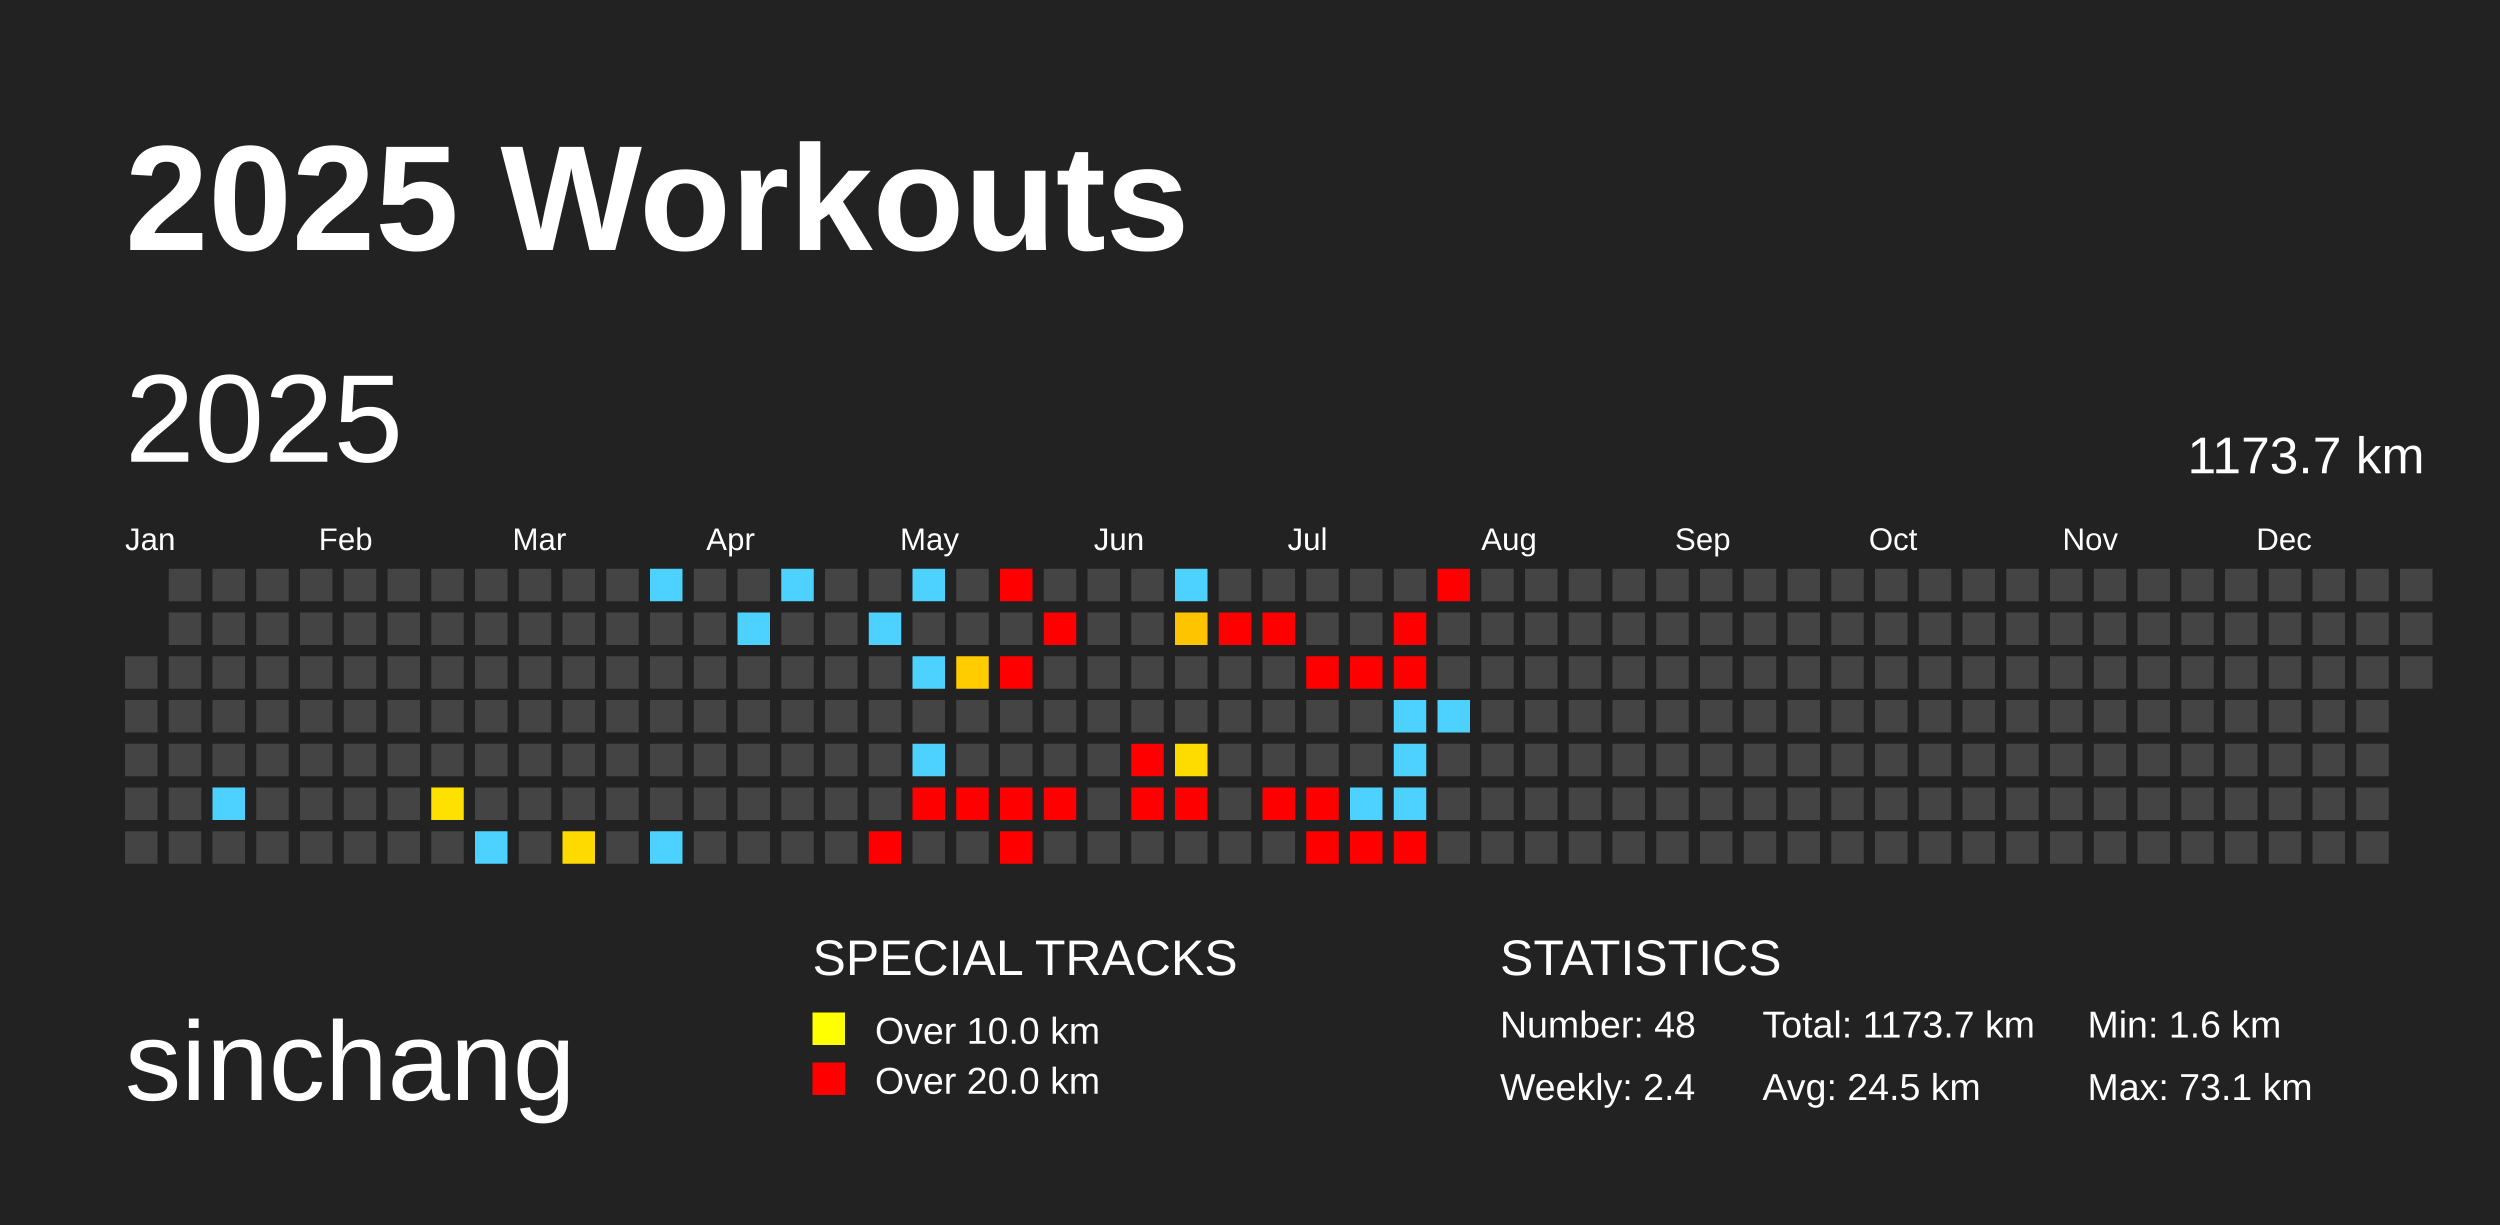
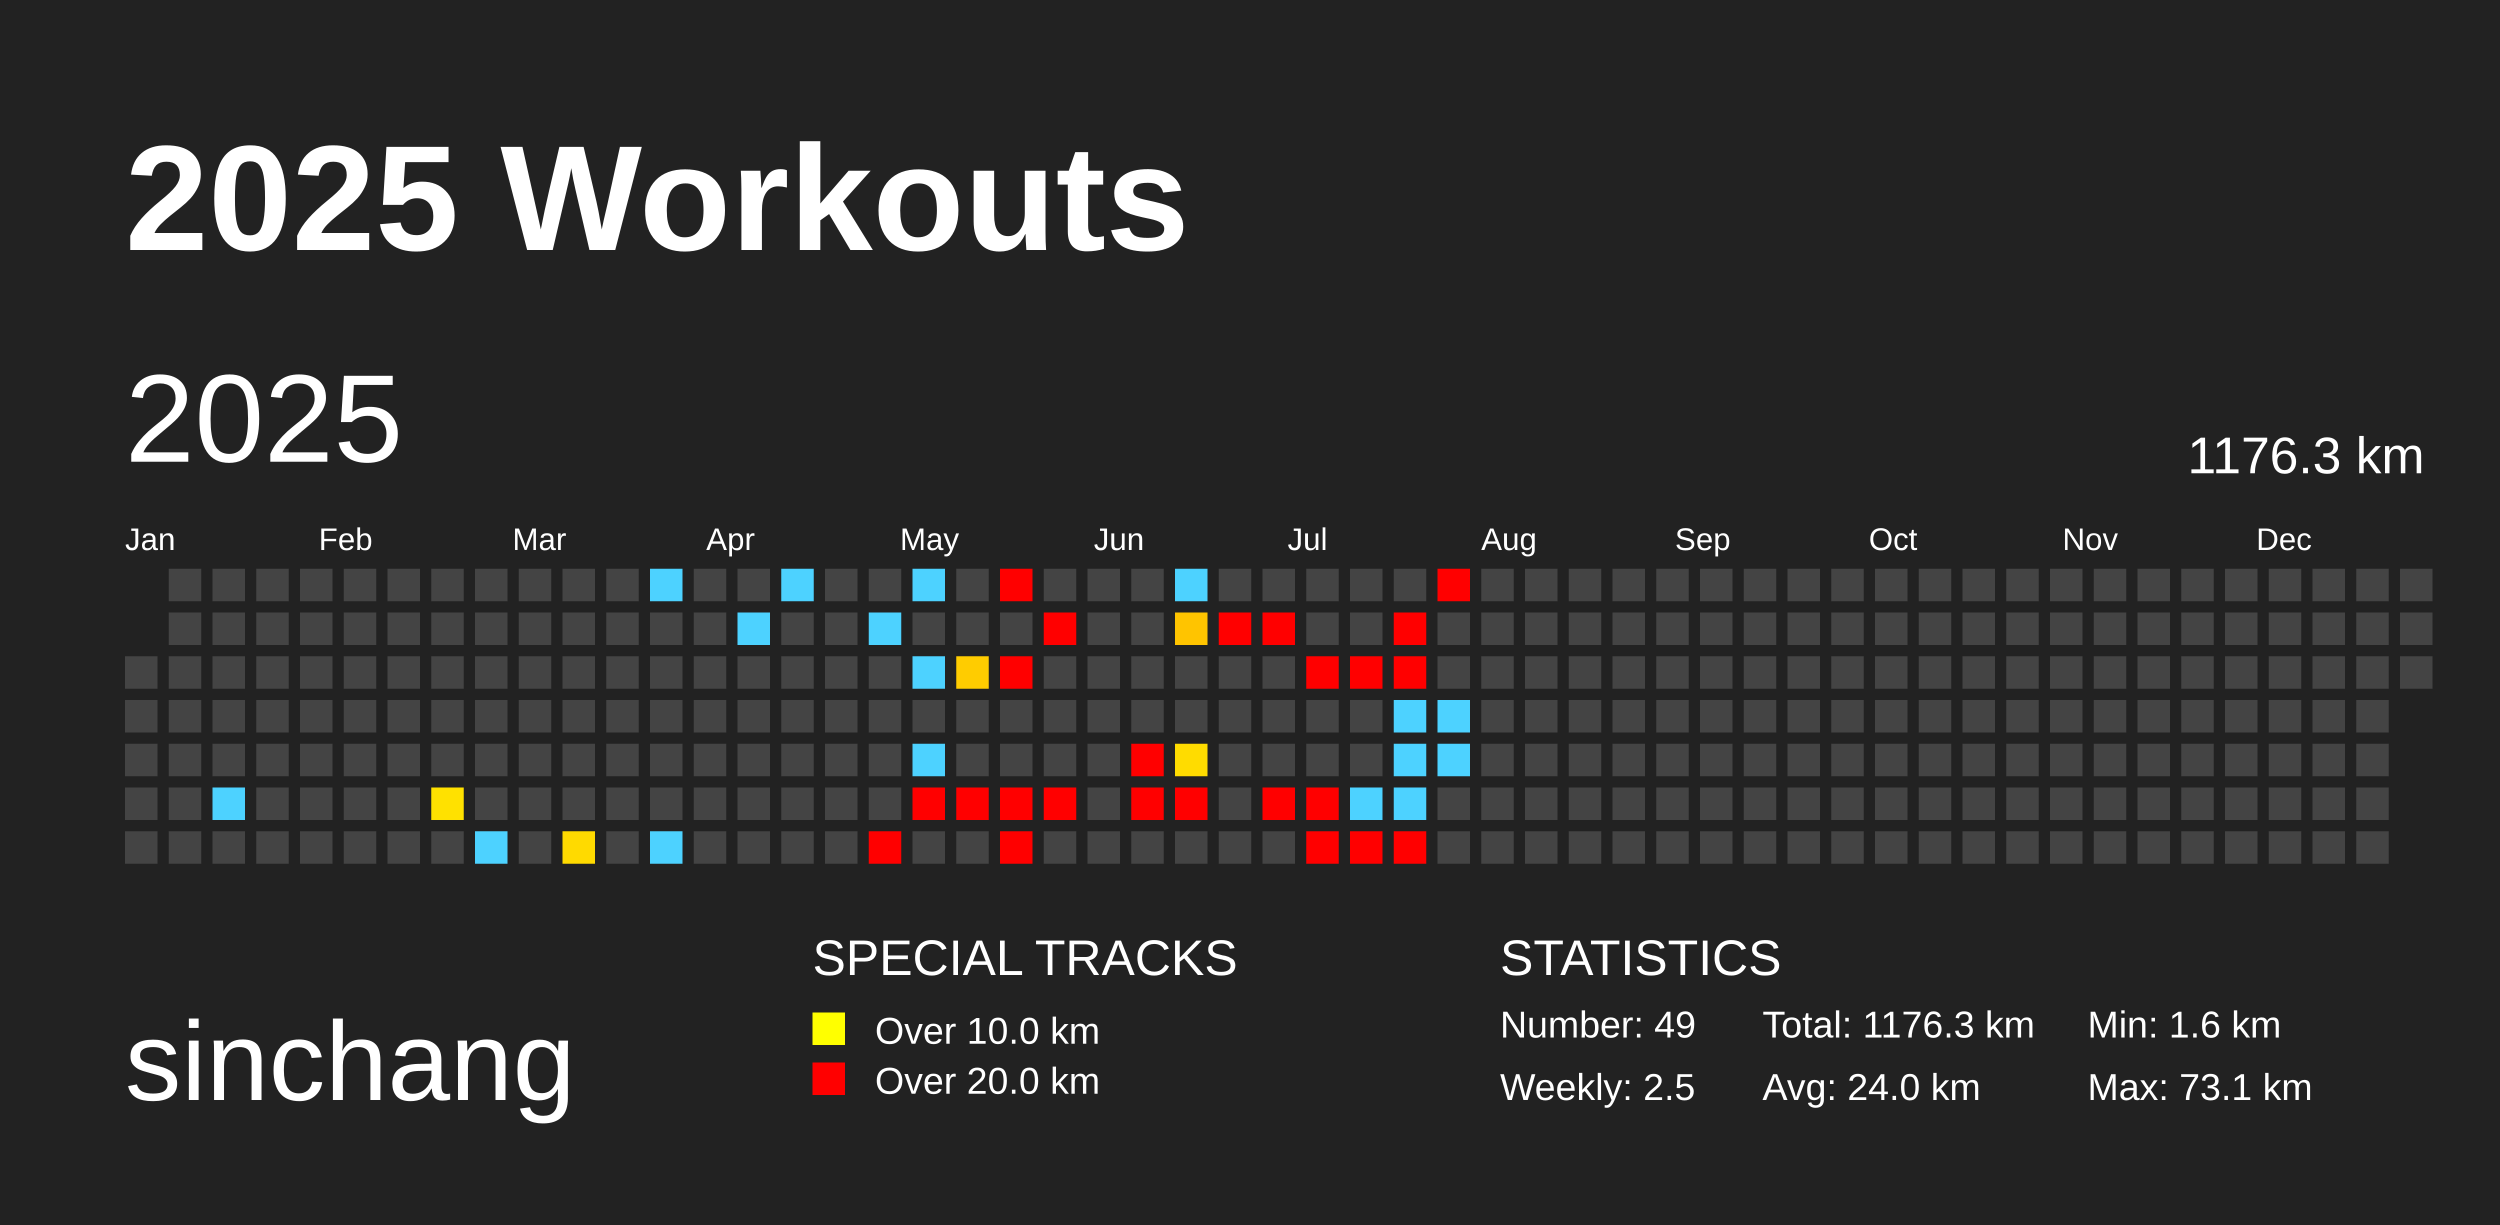
<svg xmlns="http://www.w3.org/2000/svg" baseProfile="full" height="98mm" version="1.1" viewBox="0,0,200,98" width="200mm">
  <defs />
  <rect fill="#222222" height="98" width="200" x="0" y="0" />
  <text fill="#FFFFFF" style="font-size:12px; font-family:Arial; font-weight:bold;" x="10" y="20">2025 Workouts</text>
  <text fill="#FFFFFF" style="font-size:9px; font-family:Arial" x="10" y="88">sinchang</text>
  <text fill="#FFFFFF" style="font-size:4px; font-family:Arial" x="65" y="78">SPECIAL TRACKS</text>
  <rect fill="yellow" height="2.6" width="2.6" x="65" y="81" />
  <text fill="#FFFFFF" style="font-size:3px; font-family:Arial" x="70" y="83.5">Over 10.0 km</text>
  <rect fill="red" height="2.6" width="2.6" x="65" y="85" />
  <text fill="#FFFFFF" style="font-size:3px; font-family:Arial" x="70" y="87.5">Over 20.0 km</text>
  <text fill="#FFFFFF" style="font-size:4px; font-family:Arial" x="120" y="78">STATISTICS</text>
-   <text fill="#FFFFFF" style="font-size:3px; font-family:Arial" x="120" y="83">Number: 48</text>
-   <text fill="#FFFFFF" style="font-size:3px; font-family:Arial" x="120" y="88">Weekly: 2.4</text>
-   <text fill="#FFFFFF" style="font-size:3px; font-family:Arial" x="141" y="83">Total: 1173.7 km</text>
-   <text fill="#FFFFFF" style="font-size:3px; font-family:Arial" x="141" y="88">Avg: 24.5 km</text>
+   <text fill="#FFFFFF" style="font-size:3px; font-family:Arial" x="120" y="83">Number: 49</text>
+   <text fill="#FFFFFF" style="font-size:3px; font-family:Arial" x="120" y="88">Weekly: 2.5</text>
+   <text fill="#FFFFFF" style="font-size:3px; font-family:Arial" x="141" y="83">Total: 1176.3 km</text>
+   <text fill="#FFFFFF" style="font-size:3px; font-family:Arial" x="141" y="88">Avg: 24.0 km</text>
  <text fill="#FFFFFF" style="font-size:3px; font-family:Arial" x="167" y="83">Min: 1.6 km</text>
  <text fill="#FFFFFF" style="font-size:3px; font-family:Arial" x="167" y="88">Max: 73.1 km</text>
  <text dominant-baseline="hanging" fill="#FFFFFF" style="font-size:10.0px; font-family:Arial;" x="10" y="30">2025</text>
-   <text dominant-baseline="hanging" fill="#FFFFFF" style="font-size:4.125px; font-family:Arial;" x="175" y="35">1173.7 km</text>
+   <text dominant-baseline="hanging" fill="#FFFFFF" style="font-size:4.125px; font-family:Arial;" x="175" y="35">1176.3 km</text>
  <text fill="#FFFFFF" style="font-size:2.5px; font-family:Arial" x="10.0" y="44">Jan</text>
  <text fill="#FFFFFF" style="font-size:2.5px; font-family:Arial" x="25.5" y="44">Feb</text>
  <text fill="#FFFFFF" style="font-size:2.5px; font-family:Arial" x="41.0" y="44">Mar</text>
  <text fill="#FFFFFF" style="font-size:2.5px; font-family:Arial" x="56.5" y="44">Apr</text>
  <text fill="#FFFFFF" style="font-size:2.5px; font-family:Arial" x="72.0" y="44">May</text>
  <text fill="#FFFFFF" style="font-size:2.5px; font-family:Arial" x="87.5" y="44">Jun</text>
  <text fill="#FFFFFF" style="font-size:2.5px; font-family:Arial" x="103.0" y="44">Jul</text>
  <text fill="#FFFFFF" style="font-size:2.5px; font-family:Arial" x="118.5" y="44">Aug</text>
  <text fill="#FFFFFF" style="font-size:2.5px; font-family:Arial" x="134.0" y="44">Sep</text>
  <text fill="#FFFFFF" style="font-size:2.5px; font-family:Arial" x="149.5" y="44">Oct</text>
  <text fill="#FFFFFF" style="font-size:2.5px; font-family:Arial" x="165.0" y="44">Nov</text>
  <text fill="#FFFFFF" style="font-size:2.5px; font-family:Arial" x="180.5" y="44">Dec</text>
  <rect fill="#444444" height="2.6" width="2.6" x="10.0" y="52.5" />
  <rect fill="#444444" height="2.6" width="2.6" x="10.0" y="56.0" />
  <rect fill="#444444" height="2.6" width="2.6" x="10.0" y="59.5" />
  <rect fill="#444444" height="2.6" width="2.6" x="10.0" y="63.0" />
  <rect fill="#444444" height="2.6" width="2.6" x="10.0" y="66.5" />
  <rect fill="#444444" height="2.6" width="2.6" x="13.5" y="45.5" />
  <rect fill="#444444" height="2.6" width="2.6" x="13.5" y="49.0" />
  <rect fill="#444444" height="2.6" width="2.6" x="13.5" y="52.5" />
  <rect fill="#444444" height="2.6" width="2.6" x="13.5" y="56.0" />
  <rect fill="#444444" height="2.6" width="2.6" x="13.5" y="59.5" />
  <rect fill="#444444" height="2.6" width="2.6" x="13.5" y="63.0" />
  <rect fill="#444444" height="2.6" width="2.6" x="13.5" y="66.5" />
  <rect fill="#444444" height="2.6" width="2.6" x="17.0" y="45.5" />
  <rect fill="#444444" height="2.6" width="2.6" x="17.0" y="49.0" />
  <rect fill="#444444" height="2.6" width="2.6" x="17.0" y="52.5" />
  <rect fill="#444444" height="2.6" width="2.6" x="17.0" y="56.0" />
  <rect fill="#444444" height="2.6" width="2.6" x="17.0" y="59.5" />
  <rect fill="#4dd2ff" height="2.6" width="2.6" x="17.0" y="63.0" />
  <rect fill="#444444" height="2.6" width="2.6" x="17.0" y="66.5" />
  <rect fill="#444444" height="2.6" width="2.6" x="20.5" y="45.5" />
  <rect fill="#444444" height="2.6" width="2.6" x="20.5" y="49.0" />
  <rect fill="#444444" height="2.6" width="2.6" x="20.5" y="52.5" />
  <rect fill="#444444" height="2.6" width="2.6" x="20.5" y="56.0" />
  <rect fill="#444444" height="2.6" width="2.6" x="20.5" y="59.5" />
  <rect fill="#444444" height="2.6" width="2.6" x="20.5" y="63.0" />
  <rect fill="#444444" height="2.6" width="2.6" x="20.5" y="66.5" />
  <rect fill="#444444" height="2.6" width="2.6" x="24.0" y="45.5" />
  <rect fill="#444444" height="2.6" width="2.6" x="24.0" y="49.0" />
  <rect fill="#444444" height="2.6" width="2.6" x="24.0" y="52.5" />
  <rect fill="#444444" height="2.6" width="2.6" x="24.0" y="56.0" />
  <rect fill="#444444" height="2.6" width="2.6" x="24.0" y="59.5" />
  <rect fill="#444444" height="2.6" width="2.6" x="24.0" y="63.0" />
  <rect fill="#444444" height="2.6" width="2.6" x="24.0" y="66.5" />
  <rect fill="#444444" height="2.6" width="2.6" x="27.5" y="45.5" />
  <rect fill="#444444" height="2.6" width="2.6" x="27.5" y="49.0" />
  <rect fill="#444444" height="2.6" width="2.6" x="27.5" y="52.5" />
  <rect fill="#444444" height="2.6" width="2.6" x="27.5" y="56.0" />
  <rect fill="#444444" height="2.6" width="2.6" x="27.5" y="59.5" />
  <rect fill="#444444" height="2.6" width="2.6" x="27.5" y="63.0" />
  <rect fill="#444444" height="2.6" width="2.6" x="27.5" y="66.5" />
  <rect fill="#444444" height="2.6" width="2.6" x="31.0" y="45.5" />
  <rect fill="#444444" height="2.6" width="2.6" x="31.0" y="49.0" />
  <rect fill="#444444" height="2.6" width="2.6" x="31.0" y="52.5" />
  <rect fill="#444444" height="2.6" width="2.6" x="31.0" y="56.0" />
  <rect fill="#444444" height="2.6" width="2.6" x="31.0" y="59.5" />
  <rect fill="#444444" height="2.6" width="2.6" x="31.0" y="63.0" />
  <rect fill="#444444" height="2.6" width="2.6" x="31.0" y="66.5" />
  <rect fill="#444444" height="2.6" width="2.6" x="34.5" y="45.5" />
  <rect fill="#444444" height="2.6" width="2.6" x="34.5" y="49.0" />
  <rect fill="#444444" height="2.6" width="2.6" x="34.5" y="52.5" />
  <rect fill="#444444" height="2.6" width="2.6" x="34.5" y="56.0" />
  <rect fill="#444444" height="2.6" width="2.6" x="34.5" y="59.5" />
  <rect fill="#ffe100" height="2.6" width="2.6" x="34.5" y="63.0" />
  <rect fill="#444444" height="2.6" width="2.6" x="34.5" y="66.5" />
  <rect fill="#444444" height="2.6" width="2.6" x="38.0" y="45.5" />
  <rect fill="#444444" height="2.6" width="2.6" x="38.0" y="49.0" />
  <rect fill="#444444" height="2.6" width="2.6" x="38.0" y="52.5" />
  <rect fill="#444444" height="2.6" width="2.6" x="38.0" y="56.0" />
  <rect fill="#444444" height="2.6" width="2.6" x="38.0" y="59.5" />
  <rect fill="#444444" height="2.6" width="2.6" x="38.0" y="63.0" />
  <rect fill="#4dd2ff" height="2.6" width="2.6" x="38.0" y="66.5" />
  <rect fill="#444444" height="2.6" width="2.6" x="41.5" y="45.5" />
  <rect fill="#444444" height="2.6" width="2.6" x="41.5" y="49.0" />
  <rect fill="#444444" height="2.6" width="2.6" x="41.5" y="52.5" />
  <rect fill="#444444" height="2.6" width="2.6" x="41.5" y="56.0" />
  <rect fill="#444444" height="2.6" width="2.6" x="41.5" y="59.5" />
  <rect fill="#444444" height="2.6" width="2.6" x="41.5" y="63.0" />
  <rect fill="#444444" height="2.6" width="2.6" x="41.5" y="66.5" />
  <rect fill="#444444" height="2.6" width="2.6" x="45.0" y="45.5" />
  <rect fill="#444444" height="2.6" width="2.6" x="45.0" y="49.0" />
  <rect fill="#444444" height="2.6" width="2.6" x="45.0" y="52.5" />
  <rect fill="#444444" height="2.6" width="2.6" x="45.0" y="56.0" />
  <rect fill="#444444" height="2.6" width="2.6" x="45.0" y="59.5" />
  <rect fill="#444444" height="2.6" width="2.6" x="45.0" y="63.0" />
  <rect fill="#ffda00" height="2.6" width="2.6" x="45.0" y="66.5" />
  <rect fill="#444444" height="2.6" width="2.6" x="48.5" y="45.5" />
  <rect fill="#444444" height="2.6" width="2.6" x="48.5" y="49.0" />
  <rect fill="#444444" height="2.6" width="2.6" x="48.5" y="52.5" />
  <rect fill="#444444" height="2.6" width="2.6" x="48.5" y="56.0" />
  <rect fill="#444444" height="2.6" width="2.6" x="48.5" y="59.5" />
  <rect fill="#444444" height="2.6" width="2.6" x="48.5" y="63.0" />
  <rect fill="#444444" height="2.6" width="2.6" x="48.5" y="66.5" />
  <rect fill="#4dd2ff" height="2.6" width="2.6" x="52.0" y="45.5" />
  <rect fill="#444444" height="2.6" width="2.6" x="52.0" y="49.0" />
  <rect fill="#444444" height="2.6" width="2.6" x="52.0" y="52.5" />
  <rect fill="#444444" height="2.6" width="2.6" x="52.0" y="56.0" />
  <rect fill="#444444" height="2.6" width="2.6" x="52.0" y="59.5" />
  <rect fill="#444444" height="2.6" width="2.6" x="52.0" y="63.0" />
  <rect fill="#4dd2ff" height="2.6" width="2.6" x="52.0" y="66.5" />
  <rect fill="#444444" height="2.6" width="2.6" x="55.5" y="45.5" />
  <rect fill="#444444" height="2.6" width="2.6" x="55.5" y="49.0" />
  <rect fill="#444444" height="2.6" width="2.6" x="55.5" y="52.5" />
  <rect fill="#444444" height="2.6" width="2.6" x="55.5" y="56.0" />
  <rect fill="#444444" height="2.6" width="2.6" x="55.5" y="59.5" />
  <rect fill="#444444" height="2.6" width="2.6" x="55.5" y="63.0" />
  <rect fill="#444444" height="2.6" width="2.6" x="55.5" y="66.5" />
  <rect fill="#444444" height="2.6" width="2.6" x="59.0" y="45.5" />
  <rect fill="#4dd2ff" height="2.6" width="2.6" x="59.0" y="49.0" />
  <rect fill="#444444" height="2.6" width="2.6" x="59.0" y="52.5" />
  <rect fill="#444444" height="2.6" width="2.6" x="59.0" y="56.0" />
  <rect fill="#444444" height="2.6" width="2.6" x="59.0" y="59.5" />
  <rect fill="#444444" height="2.6" width="2.6" x="59.0" y="63.0" />
  <rect fill="#444444" height="2.6" width="2.6" x="59.0" y="66.5" />
  <rect fill="#4dd2ff" height="2.6" width="2.6" x="62.5" y="45.5" />
  <rect fill="#444444" height="2.6" width="2.6" x="62.5" y="49.0" />
  <rect fill="#444444" height="2.6" width="2.6" x="62.5" y="52.5" />
  <rect fill="#444444" height="2.6" width="2.6" x="62.5" y="56.0" />
  <rect fill="#444444" height="2.6" width="2.6" x="62.5" y="59.5" />
  <rect fill="#444444" height="2.6" width="2.6" x="62.5" y="63.0" />
  <rect fill="#444444" height="2.6" width="2.6" x="62.5" y="66.5" />
  <rect fill="#444444" height="2.6" width="2.6" x="66.0" y="45.5" />
  <rect fill="#444444" height="2.6" width="2.6" x="66.0" y="49.0" />
  <rect fill="#444444" height="2.6" width="2.6" x="66.0" y="52.5" />
  <rect fill="#444444" height="2.6" width="2.6" x="66.0" y="56.0" />
  <rect fill="#444444" height="2.6" width="2.6" x="66.0" y="59.5" />
  <rect fill="#444444" height="2.6" width="2.6" x="66.0" y="63.0" />
  <rect fill="#444444" height="2.6" width="2.6" x="66.0" y="66.5" />
  <rect fill="#444444" height="2.6" width="2.6" x="69.5" y="45.5" />
  <rect fill="#4dd2ff" height="2.6" width="2.6" x="69.5" y="49.0" />
  <rect fill="#444444" height="2.6" width="2.6" x="69.5" y="52.5" />
  <rect fill="#444444" height="2.6" width="2.6" x="69.5" y="56.0" />
  <rect fill="#444444" height="2.6" width="2.6" x="69.5" y="59.5" />
  <rect fill="#444444" height="2.6" width="2.6" x="69.5" y="63.0" />
  <rect fill="red" height="2.6" width="2.6" x="69.5" y="66.5" />
  <rect fill="#4dd2ff" height="2.6" width="2.6" x="73.0" y="45.5" />
  <rect fill="#444444" height="2.6" width="2.6" x="73.0" y="49.0" />
  <rect fill="#4dd2ff" height="2.6" width="2.6" x="73.0" y="52.5" />
  <rect fill="#444444" height="2.6" width="2.6" x="73.0" y="56.0" />
  <rect fill="#4dd2ff" height="2.6" width="2.6" x="73.0" y="59.5" />
  <rect fill="red" height="2.6" width="2.6" x="73.0" y="63.0" />
  <rect fill="#444444" height="2.6" width="2.6" x="73.0" y="66.5" />
  <rect fill="#444444" height="2.6" width="2.6" x="76.5" y="45.5" />
  <rect fill="#444444" height="2.6" width="2.6" x="76.5" y="49.0" />
  <rect fill="#ffcc00" height="2.6" width="2.6" x="76.5" y="52.5" />
  <rect fill="#444444" height="2.6" width="2.6" x="76.5" y="56.0" />
  <rect fill="#444444" height="2.6" width="2.6" x="76.5" y="59.5" />
  <rect fill="red" height="2.6" width="2.6" x="76.5" y="63.0" />
  <rect fill="#444444" height="2.6" width="2.6" x="76.5" y="66.5" />
  <rect fill="red" height="2.6" width="2.6" x="80.0" y="45.5" />
  <rect fill="#444444" height="2.6" width="2.6" x="80.0" y="49.0" />
  <rect fill="red" height="2.6" width="2.6" x="80.0" y="52.5" />
  <rect fill="#444444" height="2.6" width="2.6" x="80.0" y="56.0" />
  <rect fill="#444444" height="2.6" width="2.6" x="80.0" y="59.5" />
  <rect fill="red" height="2.6" width="2.6" x="80.0" y="63.0" />
  <rect fill="red" height="2.6" width="2.6" x="80.0" y="66.5" />
  <rect fill="#444444" height="2.6" width="2.6" x="83.5" y="45.5" />
  <rect fill="red" height="2.6" width="2.6" x="83.5" y="49.0" />
  <rect fill="#444444" height="2.6" width="2.6" x="83.5" y="52.5" />
  <rect fill="#444444" height="2.6" width="2.6" x="83.5" y="56.0" />
  <rect fill="#444444" height="2.6" width="2.6" x="83.5" y="59.5" />
  <rect fill="red" height="2.6" width="2.6" x="83.5" y="63.0" />
  <rect fill="#444444" height="2.6" width="2.6" x="83.5" y="66.5" />
  <rect fill="#444444" height="2.6" width="2.6" x="87.0" y="45.5" />
  <rect fill="#444444" height="2.6" width="2.6" x="87.0" y="49.0" />
  <rect fill="#444444" height="2.6" width="2.6" x="87.0" y="52.5" />
  <rect fill="#444444" height="2.6" width="2.6" x="87.0" y="56.0" />
  <rect fill="#444444" height="2.6" width="2.6" x="87.0" y="59.5" />
  <rect fill="#444444" height="2.6" width="2.6" x="87.0" y="63.0" />
  <rect fill="#444444" height="2.6" width="2.6" x="87.0" y="66.5" />
  <rect fill="#444444" height="2.6" width="2.6" x="90.5" y="45.5" />
  <rect fill="#444444" height="2.6" width="2.6" x="90.5" y="49.0" />
  <rect fill="#444444" height="2.6" width="2.6" x="90.5" y="52.5" />
  <rect fill="#444444" height="2.6" width="2.6" x="90.5" y="56.0" />
  <rect fill="red" height="2.6" width="2.6" x="90.5" y="59.5" />
  <rect fill="red" height="2.6" width="2.6" x="90.5" y="63.0" />
  <rect fill="#444444" height="2.6" width="2.6" x="90.5" y="66.5" />
  <rect fill="#4dd2ff" height="2.6" width="2.6" x="94.0" y="45.5" />
  <rect fill="#ffc400" height="2.6" width="2.6" x="94.0" y="49.0" />
  <rect fill="#444444" height="2.6" width="2.6" x="94.0" y="52.5" />
  <rect fill="#444444" height="2.6" width="2.6" x="94.0" y="56.0" />
  <rect fill="#ffdc00" height="2.6" width="2.6" x="94.0" y="59.5" />
  <rect fill="red" height="2.6" width="2.6" x="94.0" y="63.0" />
  <rect fill="#444444" height="2.6" width="2.6" x="94.0" y="66.5" />
  <rect fill="#444444" height="2.6" width="2.6" x="97.5" y="45.5" />
  <rect fill="red" height="2.6" width="2.6" x="97.5" y="49.0" />
  <rect fill="#444444" height="2.6" width="2.6" x="97.5" y="52.5" />
  <rect fill="#444444" height="2.6" width="2.6" x="97.5" y="56.0" />
  <rect fill="#444444" height="2.6" width="2.6" x="97.5" y="59.5" />
  <rect fill="#444444" height="2.6" width="2.6" x="97.5" y="63.0" />
  <rect fill="#444444" height="2.6" width="2.6" x="97.5" y="66.5" />
  <rect fill="#444444" height="2.6" width="2.6" x="101.0" y="45.5" />
  <rect fill="red" height="2.6" width="2.6" x="101.0" y="49.0" />
  <rect fill="#444444" height="2.6" width="2.6" x="101.0" y="52.5" />
  <rect fill="#444444" height="2.6" width="2.6" x="101.0" y="56.0" />
  <rect fill="#444444" height="2.6" width="2.6" x="101.0" y="59.5" />
  <rect fill="red" height="2.6" width="2.6" x="101.0" y="63.0" />
  <rect fill="#444444" height="2.6" width="2.6" x="101.0" y="66.5" />
  <rect fill="#444444" height="2.6" width="2.6" x="104.5" y="45.5" />
  <rect fill="#444444" height="2.6" width="2.6" x="104.5" y="49.0" />
  <rect fill="red" height="2.6" width="2.6" x="104.5" y="52.5" />
  <rect fill="#444444" height="2.6" width="2.6" x="104.5" y="56.0" />
  <rect fill="#444444" height="2.6" width="2.6" x="104.5" y="59.5" />
  <rect fill="red" height="2.6" width="2.6" x="104.5" y="63.0" />
  <rect fill="red" height="2.6" width="2.6" x="104.5" y="66.5" />
  <rect fill="#444444" height="2.6" width="2.6" x="108.0" y="45.5" />
  <rect fill="#444444" height="2.6" width="2.6" x="108.0" y="49.0" />
  <rect fill="red" height="2.6" width="2.6" x="108.0" y="52.5" />
  <rect fill="#444444" height="2.6" width="2.6" x="108.0" y="56.0" />
  <rect fill="#444444" height="2.6" width="2.6" x="108.0" y="59.5" />
  <rect fill="#4dd2ff" height="2.6" width="2.6" x="108.0" y="63.0" />
  <rect fill="red" height="2.6" width="2.6" x="108.0" y="66.5" />
  <rect fill="#444444" height="2.6" width="2.6" x="111.5" y="45.5" />
  <rect fill="red" height="2.6" width="2.6" x="111.5" y="49.0" />
  <rect fill="red" height="2.6" width="2.6" x="111.5" y="52.5" />
  <rect fill="#4dd2ff" height="2.6" width="2.6" x="111.5" y="56.0" />
  <rect fill="#4dd2ff" height="2.6" width="2.6" x="111.5" y="59.5" />
  <rect fill="#4dd2ff" height="2.6" width="2.6" x="111.5" y="63.0" />
  <rect fill="red" height="2.6" width="2.6" x="111.5" y="66.5" />
  <rect fill="red" height="2.6" width="2.6" x="115.0" y="45.5" />
  <rect fill="#444444" height="2.6" width="2.6" x="115.0" y="49.0" />
  <rect fill="#444444" height="2.6" width="2.6" x="115.0" y="52.5" />
  <rect fill="#4dd2ff" height="2.6" width="2.6" x="115.0" y="56.0" />
-   <rect fill="#444444" height="2.6" width="2.6" x="115.0" y="59.5" />
+   <rect fill="#4dd2ff" height="2.6" width="2.6" x="115.0" y="59.5" />
  <rect fill="#444444" height="2.6" width="2.6" x="115.0" y="63.0" />
  <rect fill="#444444" height="2.6" width="2.6" x="115.0" y="66.5" />
  <rect fill="#444444" height="2.6" width="2.6" x="118.5" y="45.5" />
  <rect fill="#444444" height="2.6" width="2.6" x="118.5" y="49.0" />
  <rect fill="#444444" height="2.6" width="2.6" x="118.5" y="52.5" />
  <rect fill="#444444" height="2.6" width="2.6" x="118.5" y="56.0" />
  <rect fill="#444444" height="2.6" width="2.6" x="118.5" y="59.5" />
  <rect fill="#444444" height="2.6" width="2.6" x="118.5" y="63.0" />
  <rect fill="#444444" height="2.6" width="2.6" x="118.5" y="66.5" />
  <rect fill="#444444" height="2.6" width="2.6" x="122.0" y="45.5" />
  <rect fill="#444444" height="2.6" width="2.6" x="122.0" y="49.0" />
  <rect fill="#444444" height="2.6" width="2.6" x="122.0" y="52.5" />
  <rect fill="#444444" height="2.6" width="2.6" x="122.0" y="56.0" />
  <rect fill="#444444" height="2.6" width="2.6" x="122.0" y="59.5" />
  <rect fill="#444444" height="2.6" width="2.6" x="122.0" y="63.0" />
  <rect fill="#444444" height="2.6" width="2.6" x="122.0" y="66.5" />
  <rect fill="#444444" height="2.6" width="2.6" x="125.5" y="45.5" />
  <rect fill="#444444" height="2.6" width="2.6" x="125.5" y="49.0" />
  <rect fill="#444444" height="2.6" width="2.6" x="125.5" y="52.5" />
  <rect fill="#444444" height="2.6" width="2.6" x="125.5" y="56.0" />
  <rect fill="#444444" height="2.6" width="2.6" x="125.5" y="59.5" />
  <rect fill="#444444" height="2.6" width="2.6" x="125.5" y="63.0" />
  <rect fill="#444444" height="2.6" width="2.6" x="125.5" y="66.5" />
  <rect fill="#444444" height="2.6" width="2.6" x="129.0" y="45.5" />
  <rect fill="#444444" height="2.6" width="2.6" x="129.0" y="49.0" />
  <rect fill="#444444" height="2.6" width="2.6" x="129.0" y="52.5" />
  <rect fill="#444444" height="2.6" width="2.6" x="129.0" y="56.0" />
  <rect fill="#444444" height="2.6" width="2.6" x="129.0" y="59.5" />
  <rect fill="#444444" height="2.6" width="2.6" x="129.0" y="63.0" />
  <rect fill="#444444" height="2.6" width="2.6" x="129.0" y="66.5" />
  <rect fill="#444444" height="2.6" width="2.6" x="132.5" y="45.5" />
  <rect fill="#444444" height="2.6" width="2.6" x="132.5" y="49.0" />
  <rect fill="#444444" height="2.6" width="2.6" x="132.5" y="52.5" />
  <rect fill="#444444" height="2.6" width="2.6" x="132.5" y="56.0" />
  <rect fill="#444444" height="2.6" width="2.6" x="132.5" y="59.5" />
  <rect fill="#444444" height="2.6" width="2.6" x="132.5" y="63.0" />
  <rect fill="#444444" height="2.6" width="2.6" x="132.5" y="66.5" />
  <rect fill="#444444" height="2.6" width="2.6" x="136.0" y="45.5" />
  <rect fill="#444444" height="2.6" width="2.6" x="136.0" y="49.0" />
  <rect fill="#444444" height="2.6" width="2.6" x="136.0" y="52.5" />
  <rect fill="#444444" height="2.6" width="2.6" x="136.0" y="56.0" />
  <rect fill="#444444" height="2.6" width="2.6" x="136.0" y="59.5" />
  <rect fill="#444444" height="2.6" width="2.6" x="136.0" y="63.0" />
  <rect fill="#444444" height="2.6" width="2.6" x="136.0" y="66.5" />
  <rect fill="#444444" height="2.6" width="2.6" x="139.5" y="45.5" />
  <rect fill="#444444" height="2.6" width="2.6" x="139.5" y="49.0" />
  <rect fill="#444444" height="2.6" width="2.6" x="139.5" y="52.5" />
  <rect fill="#444444" height="2.6" width="2.6" x="139.5" y="56.0" />
  <rect fill="#444444" height="2.6" width="2.6" x="139.5" y="59.5" />
  <rect fill="#444444" height="2.6" width="2.6" x="139.5" y="63.0" />
  <rect fill="#444444" height="2.6" width="2.6" x="139.5" y="66.5" />
  <rect fill="#444444" height="2.6" width="2.6" x="143.0" y="45.5" />
  <rect fill="#444444" height="2.6" width="2.6" x="143.0" y="49.0" />
  <rect fill="#444444" height="2.6" width="2.6" x="143.0" y="52.5" />
  <rect fill="#444444" height="2.6" width="2.6" x="143.0" y="56.0" />
  <rect fill="#444444" height="2.6" width="2.6" x="143.0" y="59.5" />
  <rect fill="#444444" height="2.6" width="2.6" x="143.0" y="63.0" />
  <rect fill="#444444" height="2.6" width="2.6" x="143.0" y="66.5" />
  <rect fill="#444444" height="2.6" width="2.6" x="146.5" y="45.5" />
  <rect fill="#444444" height="2.6" width="2.6" x="146.5" y="49.0" />
  <rect fill="#444444" height="2.6" width="2.6" x="146.5" y="52.5" />
  <rect fill="#444444" height="2.6" width="2.6" x="146.5" y="56.0" />
  <rect fill="#444444" height="2.6" width="2.6" x="146.5" y="59.5" />
  <rect fill="#444444" height="2.6" width="2.6" x="146.5" y="63.0" />
  <rect fill="#444444" height="2.6" width="2.6" x="146.5" y="66.5" />
  <rect fill="#444444" height="2.6" width="2.6" x="150.0" y="45.5" />
  <rect fill="#444444" height="2.6" width="2.6" x="150.0" y="49.0" />
  <rect fill="#444444" height="2.6" width="2.6" x="150.0" y="52.5" />
  <rect fill="#444444" height="2.6" width="2.6" x="150.0" y="56.0" />
  <rect fill="#444444" height="2.6" width="2.6" x="150.0" y="59.5" />
  <rect fill="#444444" height="2.6" width="2.6" x="150.0" y="63.0" />
  <rect fill="#444444" height="2.6" width="2.6" x="150.0" y="66.5" />
  <rect fill="#444444" height="2.6" width="2.6" x="153.5" y="45.5" />
  <rect fill="#444444" height="2.6" width="2.6" x="153.5" y="49.0" />
  <rect fill="#444444" height="2.6" width="2.6" x="153.5" y="52.5" />
  <rect fill="#444444" height="2.6" width="2.6" x="153.5" y="56.0" />
  <rect fill="#444444" height="2.6" width="2.6" x="153.5" y="59.5" />
  <rect fill="#444444" height="2.6" width="2.6" x="153.5" y="63.0" />
  <rect fill="#444444" height="2.6" width="2.6" x="153.5" y="66.5" />
  <rect fill="#444444" height="2.6" width="2.6" x="157.0" y="45.5" />
  <rect fill="#444444" height="2.6" width="2.6" x="157.0" y="49.0" />
  <rect fill="#444444" height="2.6" width="2.6" x="157.0" y="52.5" />
  <rect fill="#444444" height="2.6" width="2.6" x="157.0" y="56.0" />
  <rect fill="#444444" height="2.6" width="2.6" x="157.0" y="59.5" />
  <rect fill="#444444" height="2.6" width="2.6" x="157.0" y="63.0" />
  <rect fill="#444444" height="2.6" width="2.6" x="157.0" y="66.5" />
  <rect fill="#444444" height="2.6" width="2.6" x="160.5" y="45.5" />
  <rect fill="#444444" height="2.6" width="2.6" x="160.5" y="49.0" />
  <rect fill="#444444" height="2.6" width="2.6" x="160.5" y="52.5" />
  <rect fill="#444444" height="2.6" width="2.6" x="160.5" y="56.0" />
  <rect fill="#444444" height="2.6" width="2.6" x="160.5" y="59.5" />
  <rect fill="#444444" height="2.6" width="2.6" x="160.5" y="63.0" />
  <rect fill="#444444" height="2.6" width="2.6" x="160.5" y="66.5" />
  <rect fill="#444444" height="2.6" width="2.6" x="164.0" y="45.5" />
  <rect fill="#444444" height="2.6" width="2.6" x="164.0" y="49.0" />
  <rect fill="#444444" height="2.6" width="2.6" x="164.0" y="52.5" />
  <rect fill="#444444" height="2.6" width="2.6" x="164.0" y="56.0" />
  <rect fill="#444444" height="2.6" width="2.6" x="164.0" y="59.5" />
  <rect fill="#444444" height="2.6" width="2.6" x="164.0" y="63.0" />
  <rect fill="#444444" height="2.6" width="2.6" x="164.0" y="66.5" />
  <rect fill="#444444" height="2.6" width="2.6" x="167.5" y="45.5" />
  <rect fill="#444444" height="2.6" width="2.6" x="167.5" y="49.0" />
  <rect fill="#444444" height="2.6" width="2.6" x="167.5" y="52.5" />
  <rect fill="#444444" height="2.6" width="2.6" x="167.5" y="56.0" />
  <rect fill="#444444" height="2.6" width="2.6" x="167.5" y="59.5" />
  <rect fill="#444444" height="2.6" width="2.6" x="167.5" y="63.0" />
  <rect fill="#444444" height="2.6" width="2.6" x="167.5" y="66.5" />
  <rect fill="#444444" height="2.6" width="2.6" x="171.0" y="45.5" />
  <rect fill="#444444" height="2.6" width="2.6" x="171.0" y="49.0" />
  <rect fill="#444444" height="2.6" width="2.6" x="171.0" y="52.5" />
  <rect fill="#444444" height="2.6" width="2.6" x="171.0" y="56.0" />
  <rect fill="#444444" height="2.6" width="2.6" x="171.0" y="59.5" />
  <rect fill="#444444" height="2.6" width="2.6" x="171.0" y="63.0" />
  <rect fill="#444444" height="2.6" width="2.6" x="171.0" y="66.5" />
  <rect fill="#444444" height="2.6" width="2.6" x="174.5" y="45.5" />
  <rect fill="#444444" height="2.6" width="2.6" x="174.5" y="49.0" />
  <rect fill="#444444" height="2.6" width="2.6" x="174.5" y="52.5" />
  <rect fill="#444444" height="2.6" width="2.6" x="174.5" y="56.0" />
  <rect fill="#444444" height="2.6" width="2.6" x="174.5" y="59.5" />
  <rect fill="#444444" height="2.6" width="2.6" x="174.5" y="63.0" />
  <rect fill="#444444" height="2.6" width="2.6" x="174.5" y="66.5" />
  <rect fill="#444444" height="2.6" width="2.6" x="178.0" y="45.5" />
  <rect fill="#444444" height="2.6" width="2.6" x="178.0" y="49.0" />
  <rect fill="#444444" height="2.6" width="2.6" x="178.0" y="52.5" />
  <rect fill="#444444" height="2.6" width="2.6" x="178.0" y="56.0" />
  <rect fill="#444444" height="2.6" width="2.6" x="178.0" y="59.5" />
  <rect fill="#444444" height="2.6" width="2.6" x="178.0" y="63.0" />
  <rect fill="#444444" height="2.6" width="2.6" x="178.0" y="66.5" />
  <rect fill="#444444" height="2.6" width="2.6" x="181.5" y="45.5" />
  <rect fill="#444444" height="2.6" width="2.6" x="181.5" y="49.0" />
  <rect fill="#444444" height="2.6" width="2.6" x="181.5" y="52.5" />
  <rect fill="#444444" height="2.6" width="2.6" x="181.5" y="56.0" />
  <rect fill="#444444" height="2.6" width="2.6" x="181.5" y="59.5" />
  <rect fill="#444444" height="2.6" width="2.6" x="181.5" y="63.0" />
  <rect fill="#444444" height="2.6" width="2.6" x="181.5" y="66.5" />
  <rect fill="#444444" height="2.6" width="2.6" x="185.0" y="45.5" />
  <rect fill="#444444" height="2.6" width="2.6" x="185.0" y="49.0" />
  <rect fill="#444444" height="2.6" width="2.6" x="185.0" y="52.5" />
  <rect fill="#444444" height="2.6" width="2.6" x="185.0" y="56.0" />
  <rect fill="#444444" height="2.6" width="2.6" x="185.0" y="59.5" />
  <rect fill="#444444" height="2.6" width="2.6" x="185.0" y="63.0" />
  <rect fill="#444444" height="2.6" width="2.6" x="185.0" y="66.5" />
  <rect fill="#444444" height="2.6" width="2.6" x="188.5" y="45.5" />
  <rect fill="#444444" height="2.6" width="2.6" x="188.5" y="49.0" />
  <rect fill="#444444" height="2.6" width="2.6" x="188.5" y="52.5" />
  <rect fill="#444444" height="2.6" width="2.6" x="188.5" y="56.0" />
  <rect fill="#444444" height="2.6" width="2.6" x="188.5" y="59.5" />
  <rect fill="#444444" height="2.6" width="2.6" x="188.5" y="63.0" />
  <rect fill="#444444" height="2.6" width="2.6" x="188.5" y="66.5" />
  <rect fill="#444444" height="2.6" width="2.6" x="192.0" y="45.5" />
  <rect fill="#444444" height="2.6" width="2.6" x="192.0" y="49.0" />
  <rect fill="#444444" height="2.6" width="2.6" x="192.0" y="52.5" />
</svg>
